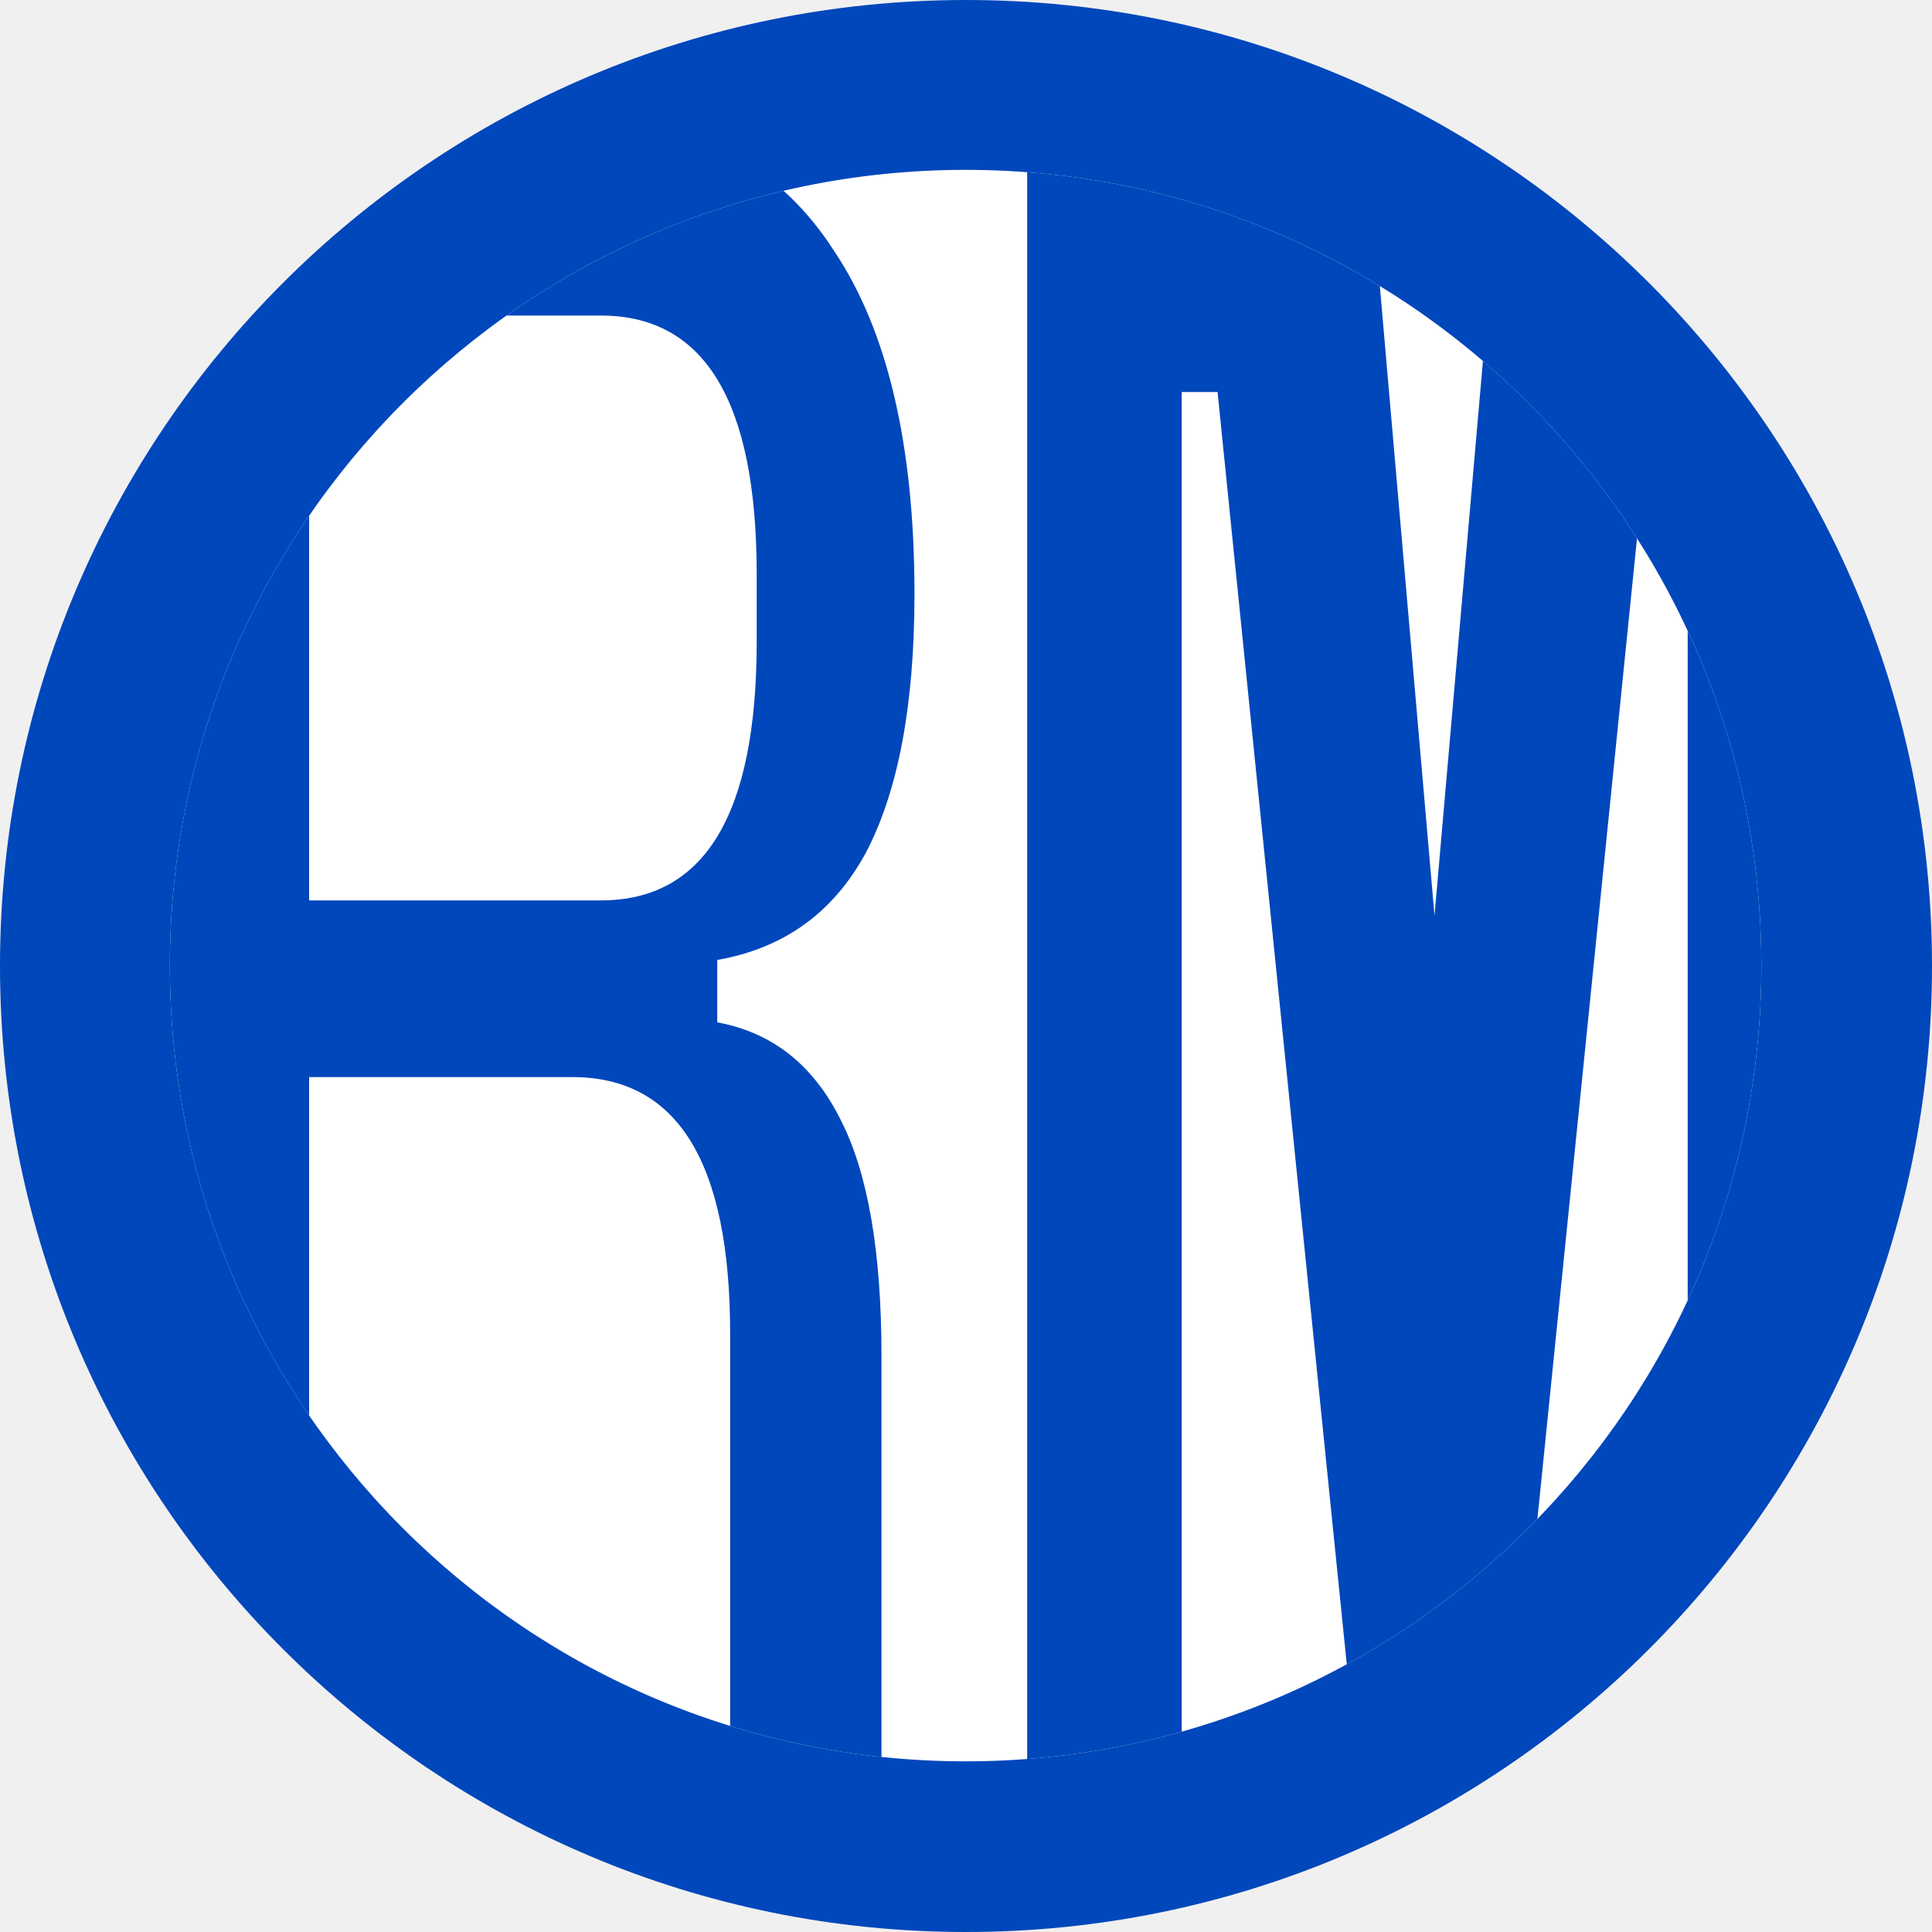
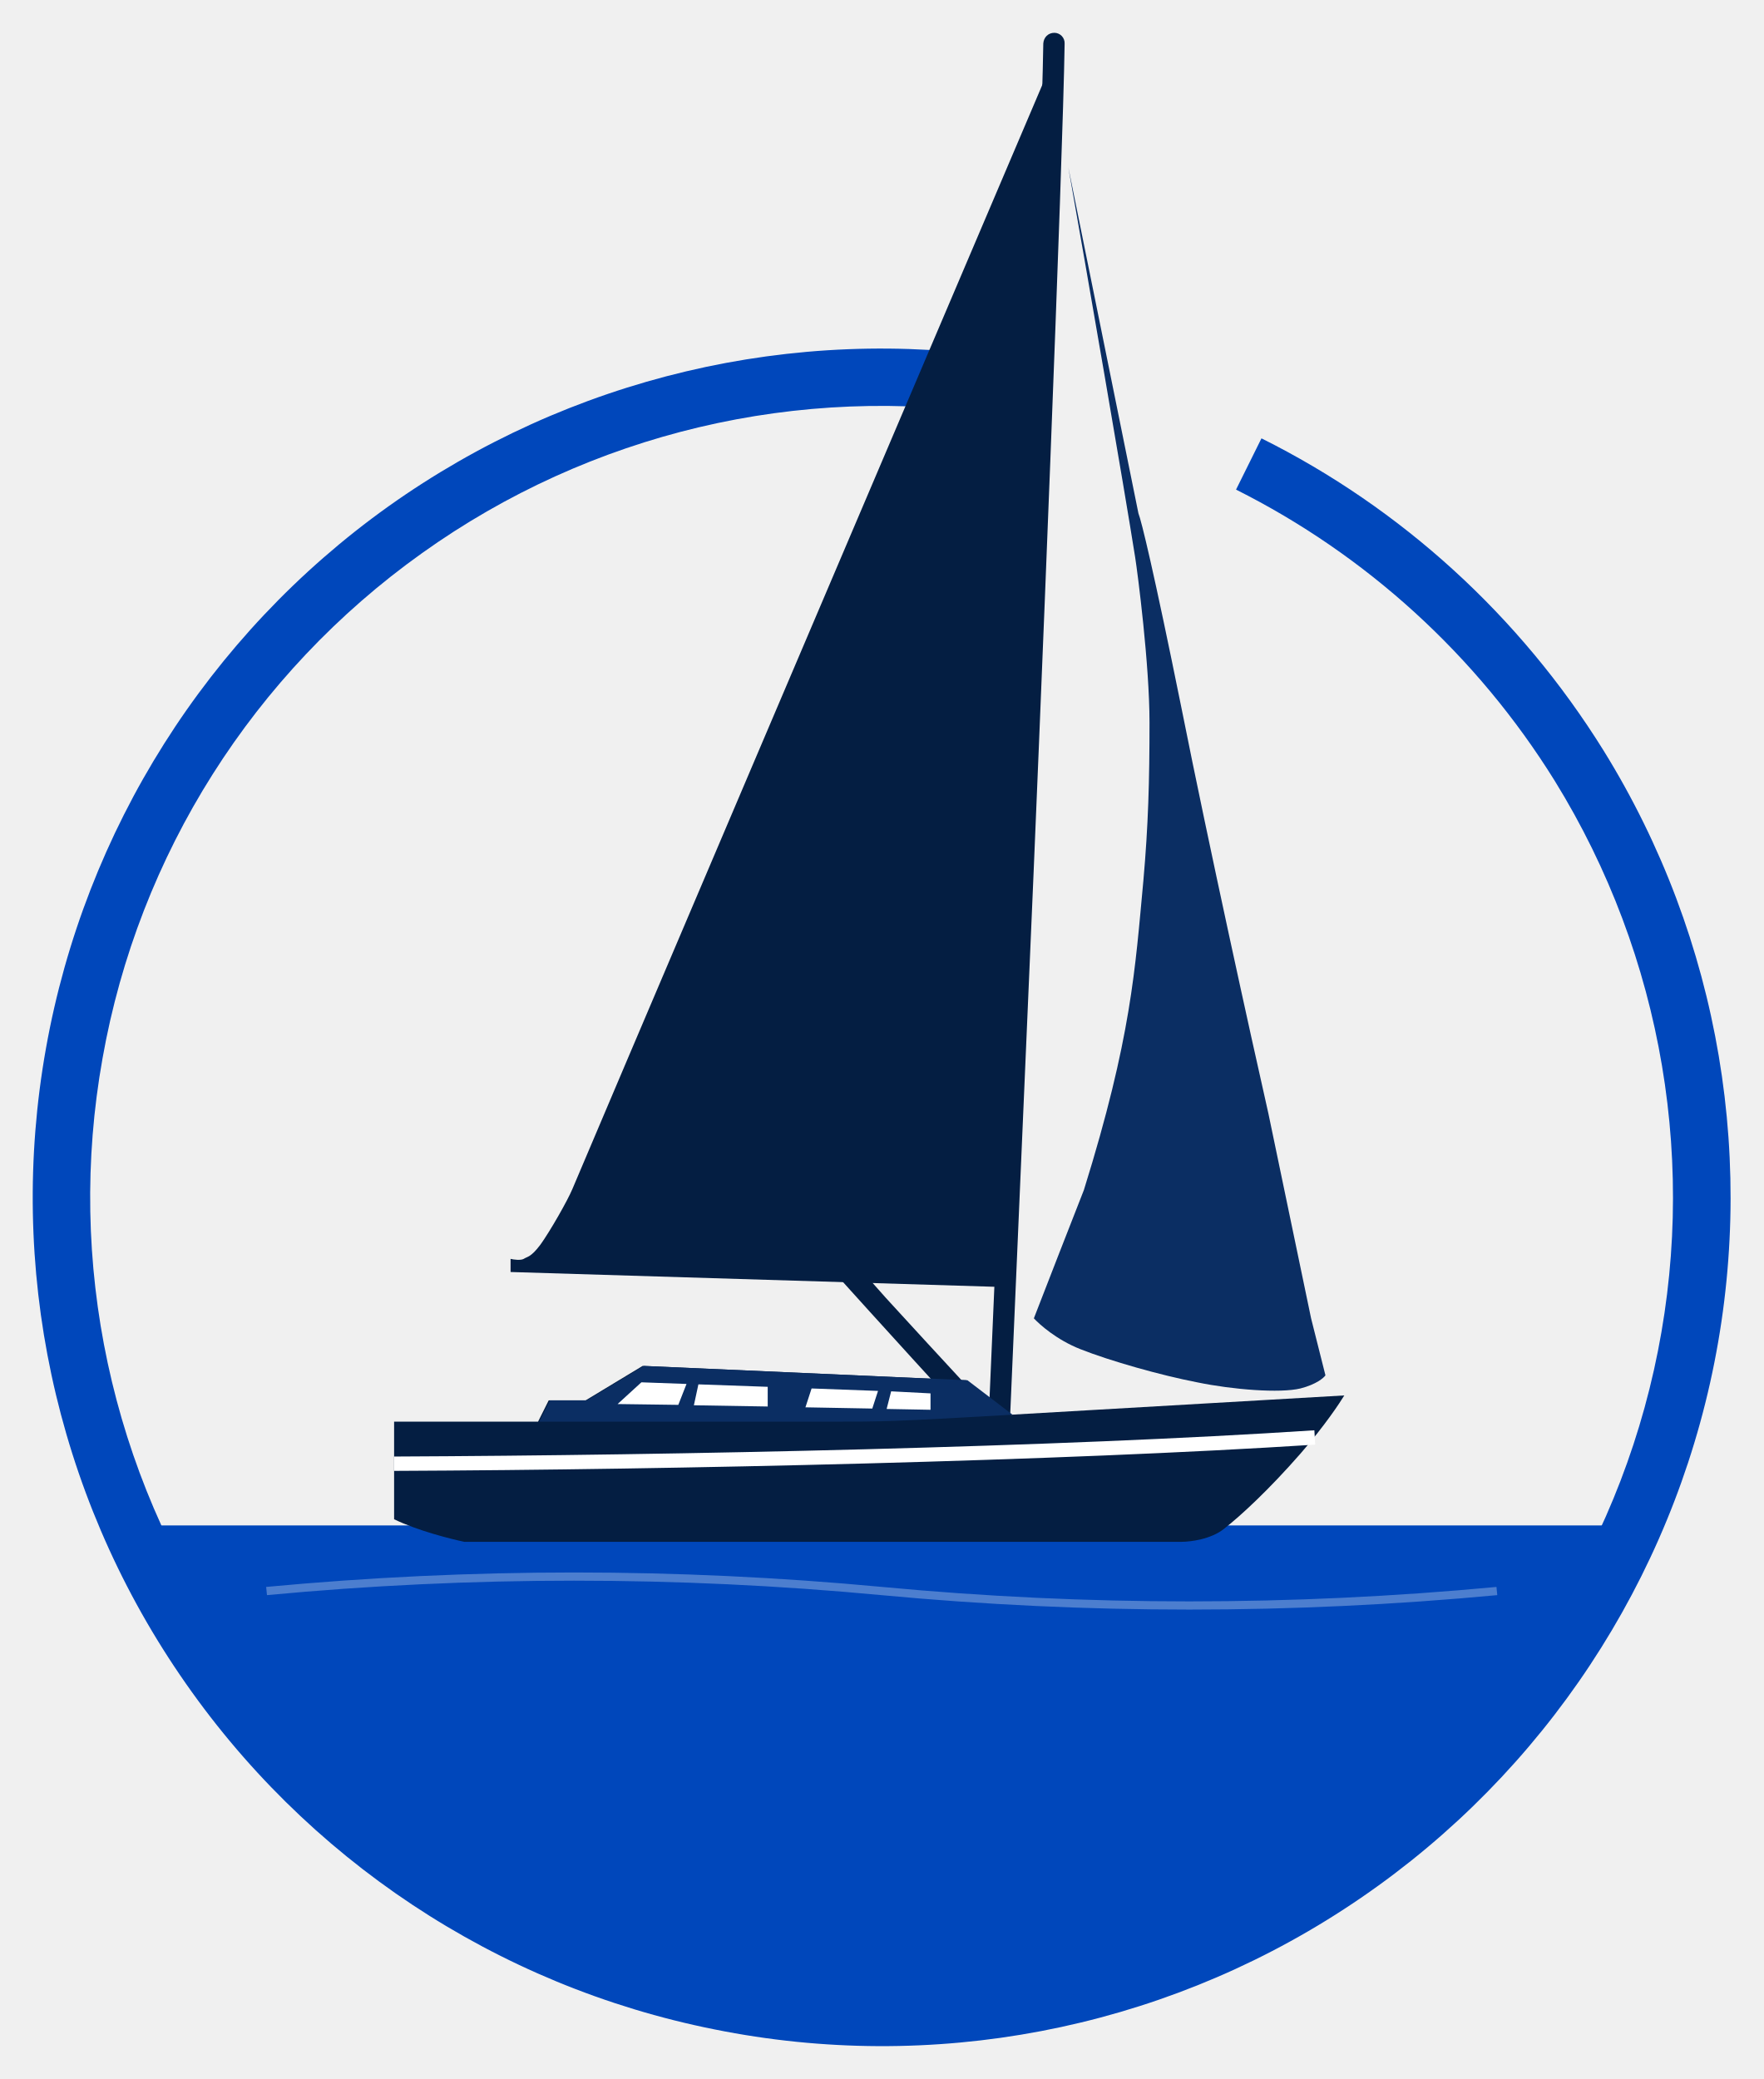
- <svg xmlns="http://www.w3.org/2000/svg" width="48" height="48" viewBox="0 0 48 48" fill="none">
-   <circle cx="24" cy="24" r="24" fill="#0047BB" />
-   <circle cx="23.99" cy="23.99" r="19.77" fill="white" />
-   <mask id="mc" style="mask-type:alpha" maskUnits="userSpaceOnUse" x="4" y="4" width="40" height="40">
-     <circle cx="23.99" cy="23.99" r="19.77" fill="white" />
-   </mask>
-   <g mask="url(#mc)">
-     <path d="M3.89 45.86V7.84H0.75V3.20H15.20C17.58 3.20 19.42 4.21 20.72 6.23C22.05 8.21 22.72 11.06 22.72 14.76C22.72 17.53 22.31 19.67 21.51 21.19C20.70 22.68 19.47 23.56 17.82 23.85V25.40C19.18 25.65 20.20 26.45 20.88 27.81C21.56 29.13 21.90 31.09 21.90 33.68V41.23V45.86H18.14V33.13C18.14 28.88 16.83 26.76 14.22 26.76H7.68V45.86H3.89ZM14.93 22.37C17.51 22.37 18.80 20.23 18.80 15.94V14.27C18.80 9.98 17.51 7.84 14.93 7.84H7.68V22.37H14.93Z" fill="#0047BB" />
-     <path d="M25.52 45.19V2.13H33.85L35.64 22.75L37.44 2.13H45.91V45.19H41.93V9.74H41.04L37.44 45.19H33.85L30.25 9.74H29.36V45.19H25.52Z" fill="#0047BB" />
-   </g>
+ <svg xmlns="http://www.w3.org/2000/svg" viewBox="85 38 430 507" fill="none">
+   <path d="M179.7 161.5C223.8 130.1 278.4 117.1 331.8 125.5L329.7 139.3C279.8 131.5 228.9 143.6 187.9 172.9C146.8 202.2 118.8 246.4 110 296.1C101.1 345.8 112.1 397 140.5 438.7C168.9 480.4 212.5 509.3 261.9 519.2C311.4 529.2 362.8 519.3 405.1 491.8C447.4 464.3 477.3 421.4 488.3 372.1C499.3 322.9 490.6 271.3 464.1 228.4C445.1 197.8 418.1 173.3 386.4 157.4L392.6 144.9C426.7 161.9 455.6 188.2 476 221C504.5 267 513.8 322.4 502 375.2C490.2 428 458.1 474.1 412.7 503.6C367.4 533.1 312.2 543.6 259.2 532.9C206.1 522.3 159.4 491.3 128.9 446.5C98.4 401.8 86.7 346.9 96.2 293.7C105.7 240.4 135.7 192.9 179.7 161.5Z" fill="#0047BB" />
+   <path d="M116.7 410H483.3C467.7 445.7 442.1 476 409.5 497.3C377 518.6 338.9 530 300 530C261.1 530 223 518.6 190.5 497.3C157.9 476 132.3 445.7 116.7 410Z" fill="#0047BB" />
+   <path d="M149.9 425C200 420.3 250 420.3 300.1 425C350 429.7 400 429.7 449.9 425L450.1 427C400 431.7 350 431.7 299.9 427C250 422.3 200 422.3 150.1 427L149.9 425Z" fill="white" fill-opacity="0.3" />
+   <path d="M404.7 359.5L408.2 373.4C407.8 374 406 375.6 402.1 376.6C397.1 377.8 385.6 376.9 376.9 375.1C368.1 373.4 355.7 369.9 348.4 367C342.6 364.7 338.5 361 337.1 359.5L343.2 343.8L349.3 328.2C360.9 291 361.8 274.2 363.8 252.8C365 239.3 365.3 228.4 365.3 214.2C365.3 200 362.4 177.7 361.8 173.9C359.2 157.4 349.9 103.6 345.5 78.8L362.6 163.2C363.3 164.9 366.3 177.1 373.1 210.7C379.8 244.3 390 290.6 394.3 309.6L404.7 359.5Z" fill="#0B2E63" />
+   <path d="M330.7 351.9L209.5 348.2V345C210.3 345.2 212 345.4 212.7 345C213.6 344.4 214.4 344.7 216.8 341.5C219.1 338.3 223.4 330.8 224.6 327.9C225.5 325.6 302.9 143.8 341.5 53.2L330.7 351.9Z" fill="#041E42" />
+   <path d="M342.1 46C343.5 46 344.7 47.2 344.6 48.7C344.2 76.8 338.6 215.7 335.9 277.2V277.2L331 390.6C331 392.1 329.7 393.2 328.3 393.1C326.9 393.1 325.7 391.8 325.8 390.4L330.7 277C333.4 215.4 339 76.6 339.4 48.6C339.5 47.1 340.6 46 342.1 46Z" fill="#041E42" />
+   <path d="M286.4 340.2C287.6 339.8 288.9 340.4 289.5 341.4C289.5 341.4 289.5 341.5 289.5 341.5C289.7 341.7 289.9 342 290.2 342.3C290.8 343 291.7 344 292.7 345.2C294.9 347.6 297.8 350.9 301 354.5C307.5 361.6 315.3 370.1 320.5 375.7C321.4 376.8 321.4 378.5 320.3 379.4C319.2 380.4 317.6 380.3 316.6 379.3C311.4 373.6 303.7 365.2 297.2 358C293.9 354.4 291 351.1 288.8 348.7C287.7 347.4 286.9 346.4 286.2 345.7C285.9 345.3 285.6 345 285.4 344.7C285.3 344.6 285.2 344.5 285.2 344.3C285.1 344.3 284.9 344 284.7 343.5C284.3 342.2 285 340.7 286.4 340.2ZM289.7 341.9C289.7 341.8 289.6 341.7 289.6 341.7C289.6 341.7 289.7 341.8 289.7 341.9Z" fill="#041E42" />
+   <path d="M331.6 383L320.6 374.6L241.7 371.1L227.8 379.5H218.8L216.2 384.7H181.1V408.5C186.9 411.3 194.9 413.3 198.2 414C231.7 414 301.3 414 311.6 414C321.8 414 356.8 414 373.1 414C375.2 414 380.3 413.4 383.5 410.8C387.6 407.6 394.5 401.2 402.1 392.5C408.1 385.6 411.7 380.1 412.8 378.3L331.6 383Z" fill="#041E42" />
+   <path d="M216.5 384.7L219.1 379.5H228.1L242 371.1L320.9 374.6L331.9 383C302 384.7 301.4 384.7 285.8 384.7C273.2 384.7 224.2 384.7 216.5 384.7Z" fill="#0B2E63" />
+   <path d="M235.6 380.4L241.4 375.1L252.4 375.5L250.4 380.6L235.6 380.4ZM311.9 377.8V381.8L301.2 381.6L302.3 377.3L311.9 377.8ZM255.3 375.6L254.2 380.7L272.2 381V376.2L255.3 375.6ZM299.1 377.2L297.7 381.5L281.4 381.2L282.9 376.6L299.1 377.2Z" fill="white" />
+   <path d="M405.7 390.3C343.6 394.3 250.7 396.4 181.1 396.7L181.1 393.2C250.7 392.9 343.4 390.9 405.5 386.8L405.7 390.3Z" fill="white" />
</svg>
